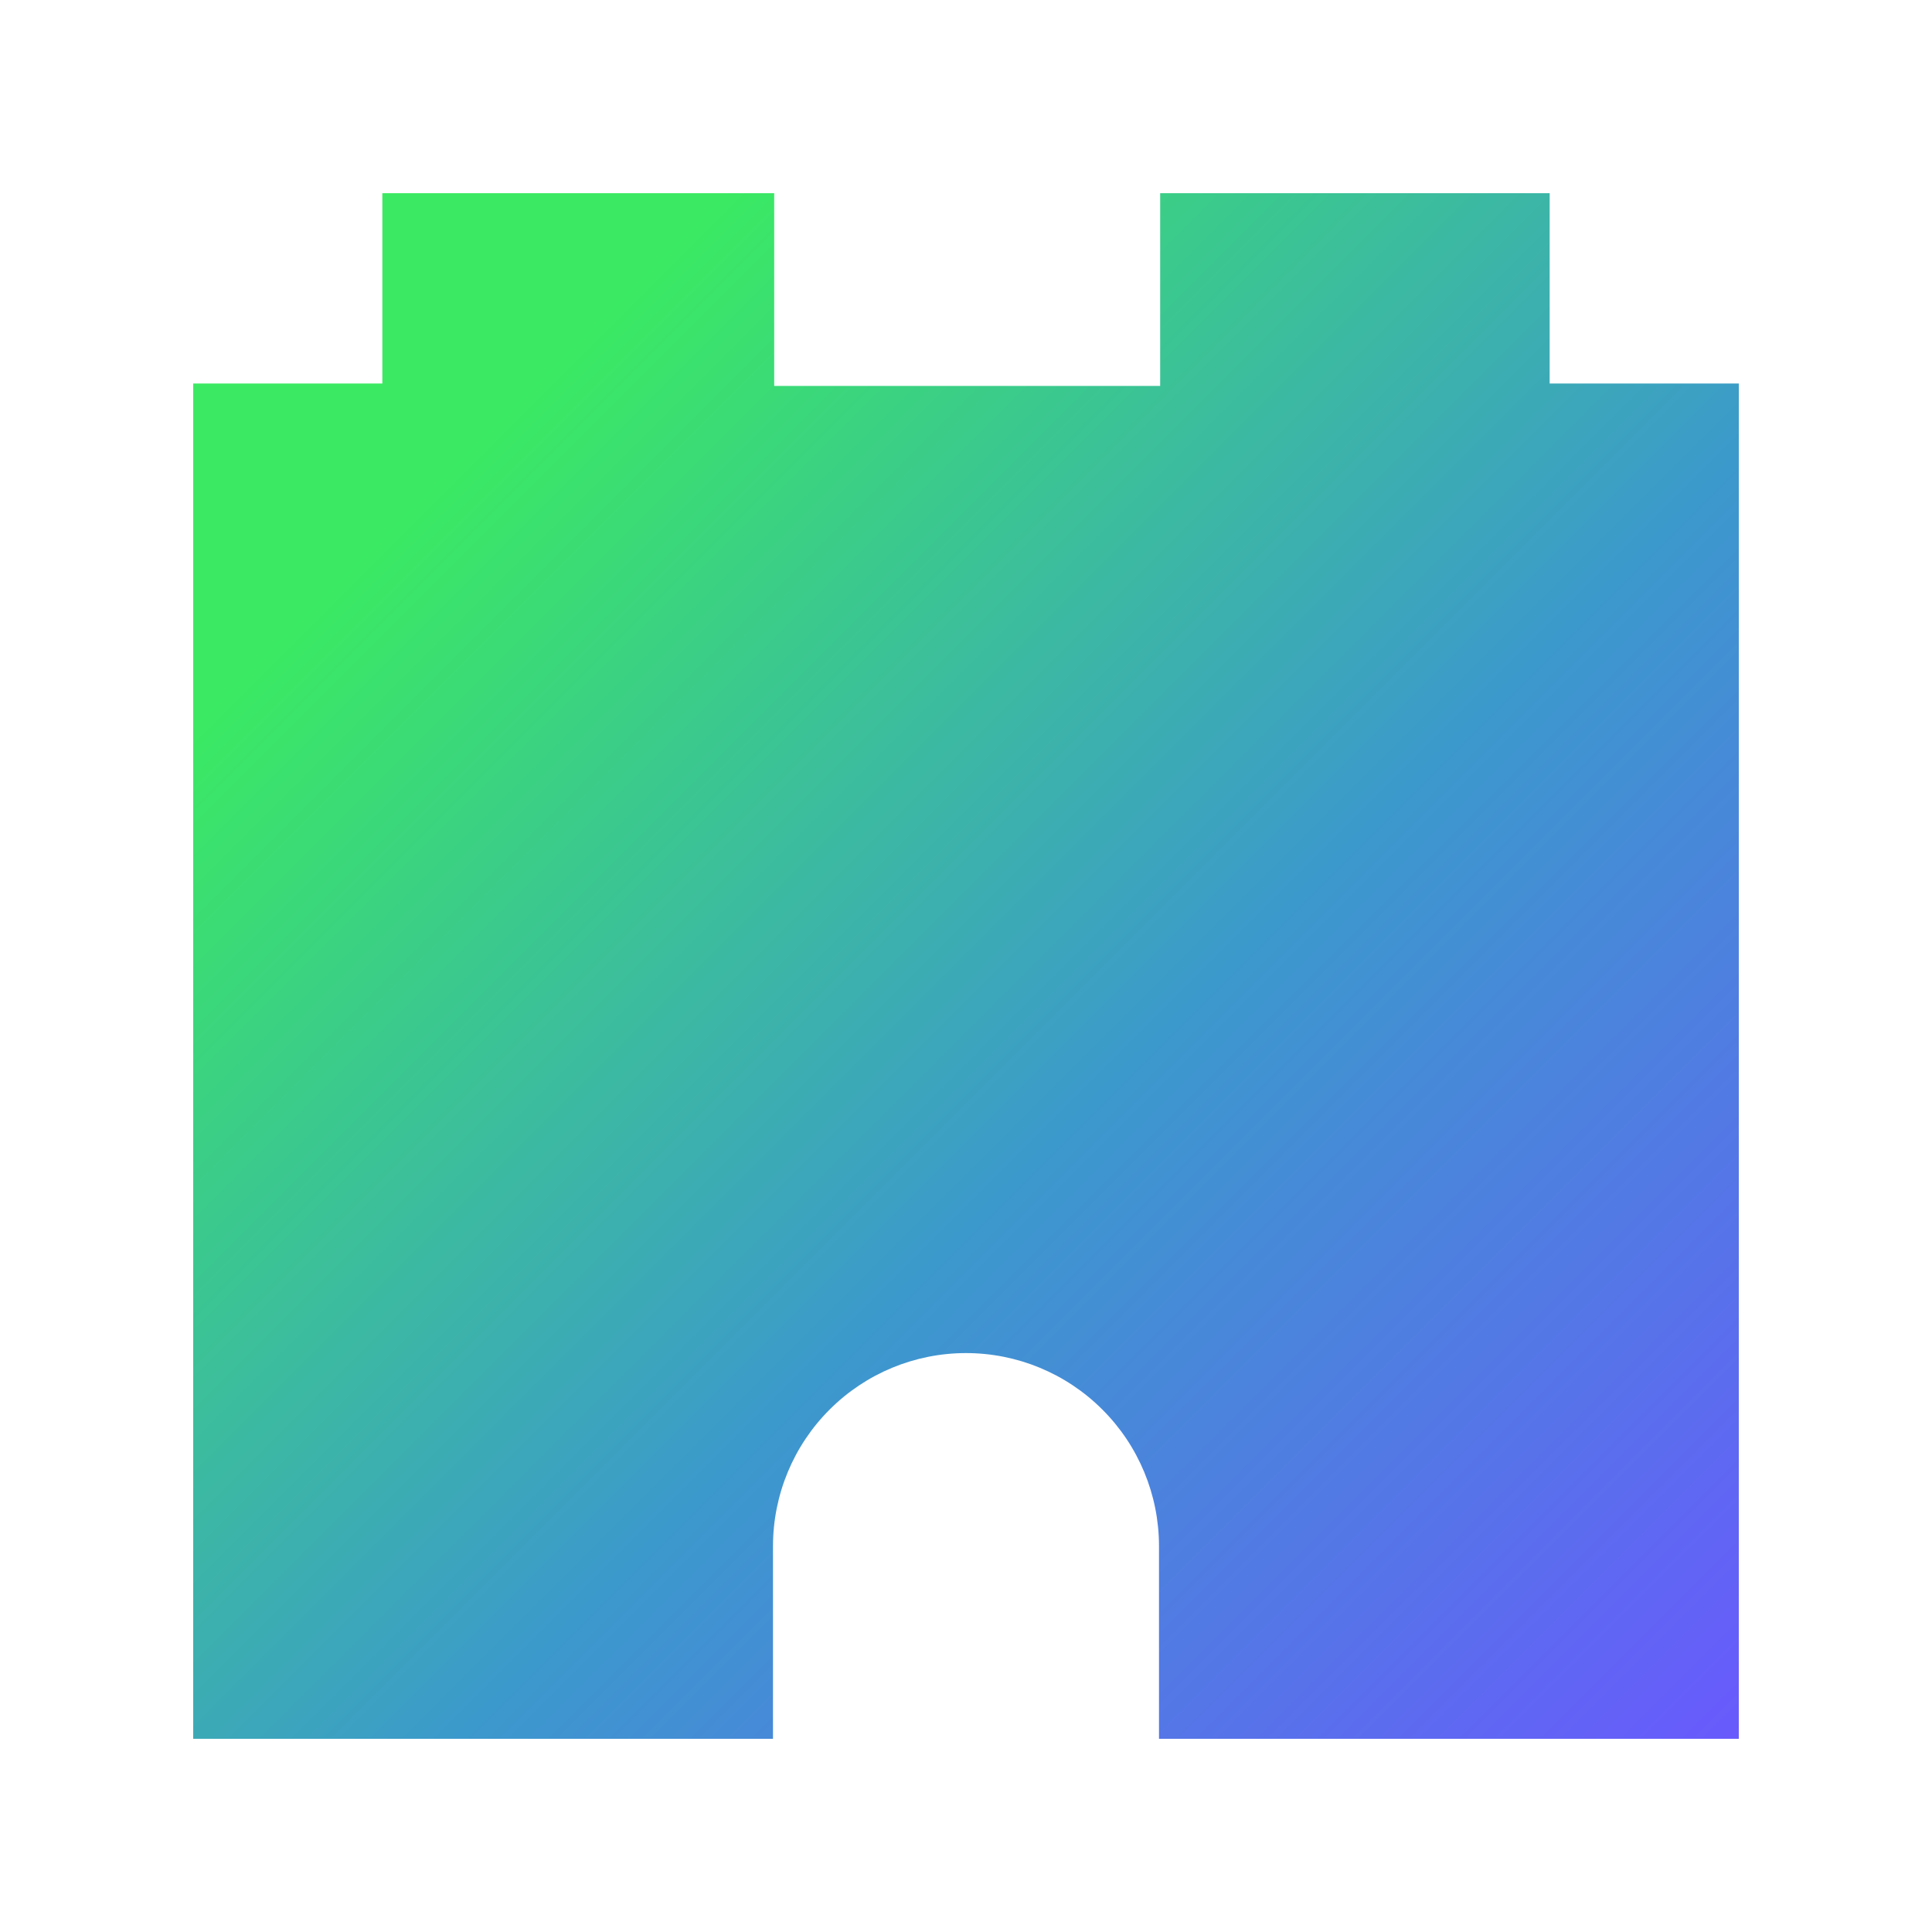
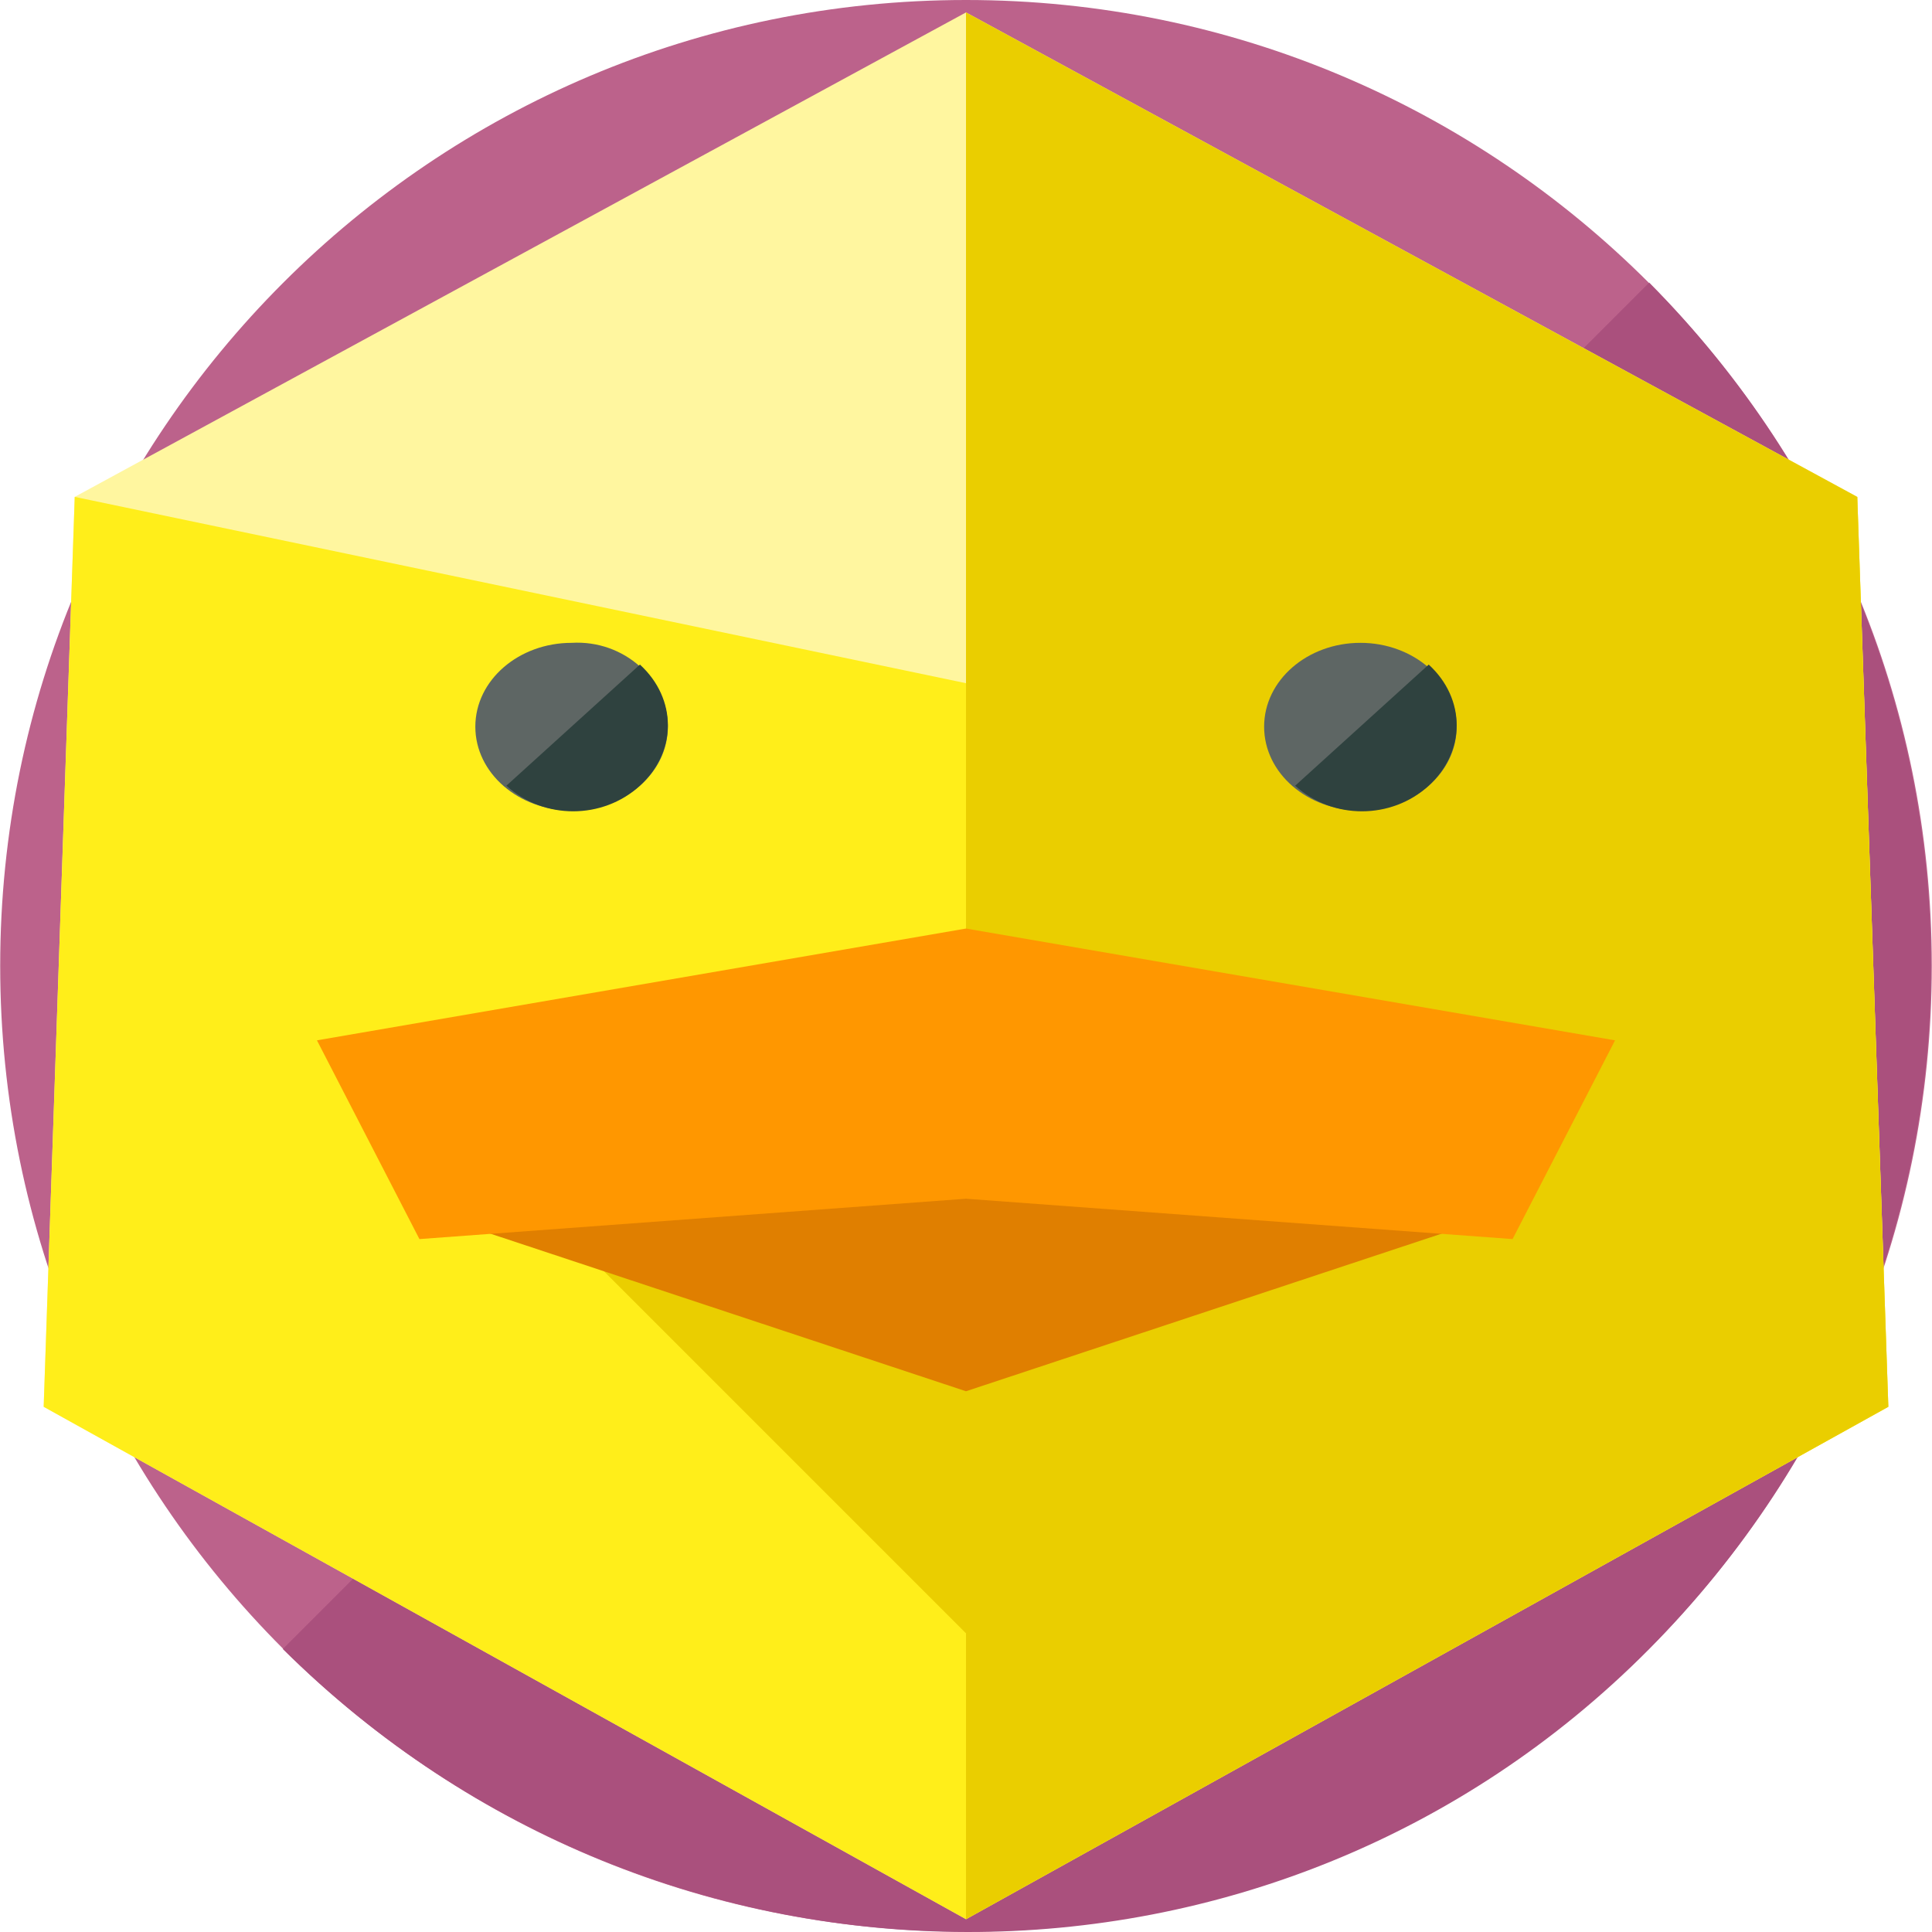
- <svg xmlns="http://www.w3.org/2000/svg" width="40" height="40" viewBox="0 0 40 40" fill="none">
-   <path d="M32.084 7.94V4H24.02V7.99H16.029V4H7.916V7.94H4V36H16.004V32.005C16.006 30.946 16.427 29.931 17.177 29.183C17.926 28.434 18.941 28.014 20 28.014C21.059 28.014 22.074 28.434 22.823 29.183C23.573 29.931 23.994 30.946 23.996 32.005V36H36V7.94H32.084Z" fill="url(#paint0_linear)" />
-   <defs>
-     <linearGradient id="paint0_linear" x1="2.942" y1="4.9" x2="37.777" y2="39.734" gradientUnits="userSpaceOnUse">
-       <stop offset="0.159" stop-color="#3BEA62" />
-       <stop offset="0.54" stop-color="#3C99CC" />
-       <stop offset="0.937" stop-color="#6B57FF" />
-     </linearGradient>
-   </defs>
+ <svg xmlns="http://www.w3.org/2000/svg" version="1.1" id="Layer_1" x="0px" y="0px" viewBox="0 0 497.7 497.7" style="enable-background:new 0 0 497.7 497.7;" xml:space="preserve">
+   <circle style="fill:#BC628B;" cx="248.85" cy="248.8" r="248.8" />
+   <path style="fill:#AA507D;" d="M424.85,72.8c96.8,97.6,96.8,254.4,0,352s-254.4,96.8-352,0" />
+   <polygon style="fill:#FFF69F;" points="486.45,362.4 248.85,494.4 11.25,362.4 19.25,128 248.85,3.2 478.45,128 " />
+   <polygon style="fill:#FFEE1A;" points="486.45,362.4 248.85,494.4 11.25,362.4 19.25,128 248.85,176 478.45,128 " />
+   <g>
+     <polyline style="fill:#EACE00;" points="248.85,3.2 478.45,128 486.45,362.4 248.85,494.4  " />
+     <rect x="188.604" y="272.77" transform="matrix(-0.7071 0.7071 -0.7071 -0.7071 647.0327 411.929)" style="fill:#EACE00;" width="99.199" height="134.399" />
+   </g>
+   <path style="fill:#5E6664;" d="M172.05,187.2c0,12-11.2,21.6-24.8,21.6s-24.8-9.6-24.8-21.6s11.2-21.6,24.8-21.6  C160.85,164.8,172.05,175.2,172.05,187.2z" />
+   <path style="fill:#2F423F;" d="M164.85,171.2c9.6,8.8,9.6,22.4,0,31.2s-24.8,8.8-34.4,0" />
+   <path style="fill:#5E6664;" d="M375.25,187.2c0,12-11.2,21.6-24.8,21.6s-24.8-9.6-24.8-21.6s11.2-21.6,24.8-21.6  S375.25,175.2,375.25,187.2z" />
+   <path style="fill:#2F423F;" d="M368.05,171.2c9.6,8.8,9.6,22.4,0,31.2s-24.8,8.8-34.4,0" />
+   <polygon style="fill:#E07F00;" points="384.05,313.6 248.85,358.4 113.65,313.6 128.05,274.4 248.85,284 369.65,274.4 " />
+   <polygon style="fill:#FF9700;" points="81.65,268 248.85,239.2 416.05,268 389.65,319.2 248.85,308.8 108.05,319.2 " />
</svg>
